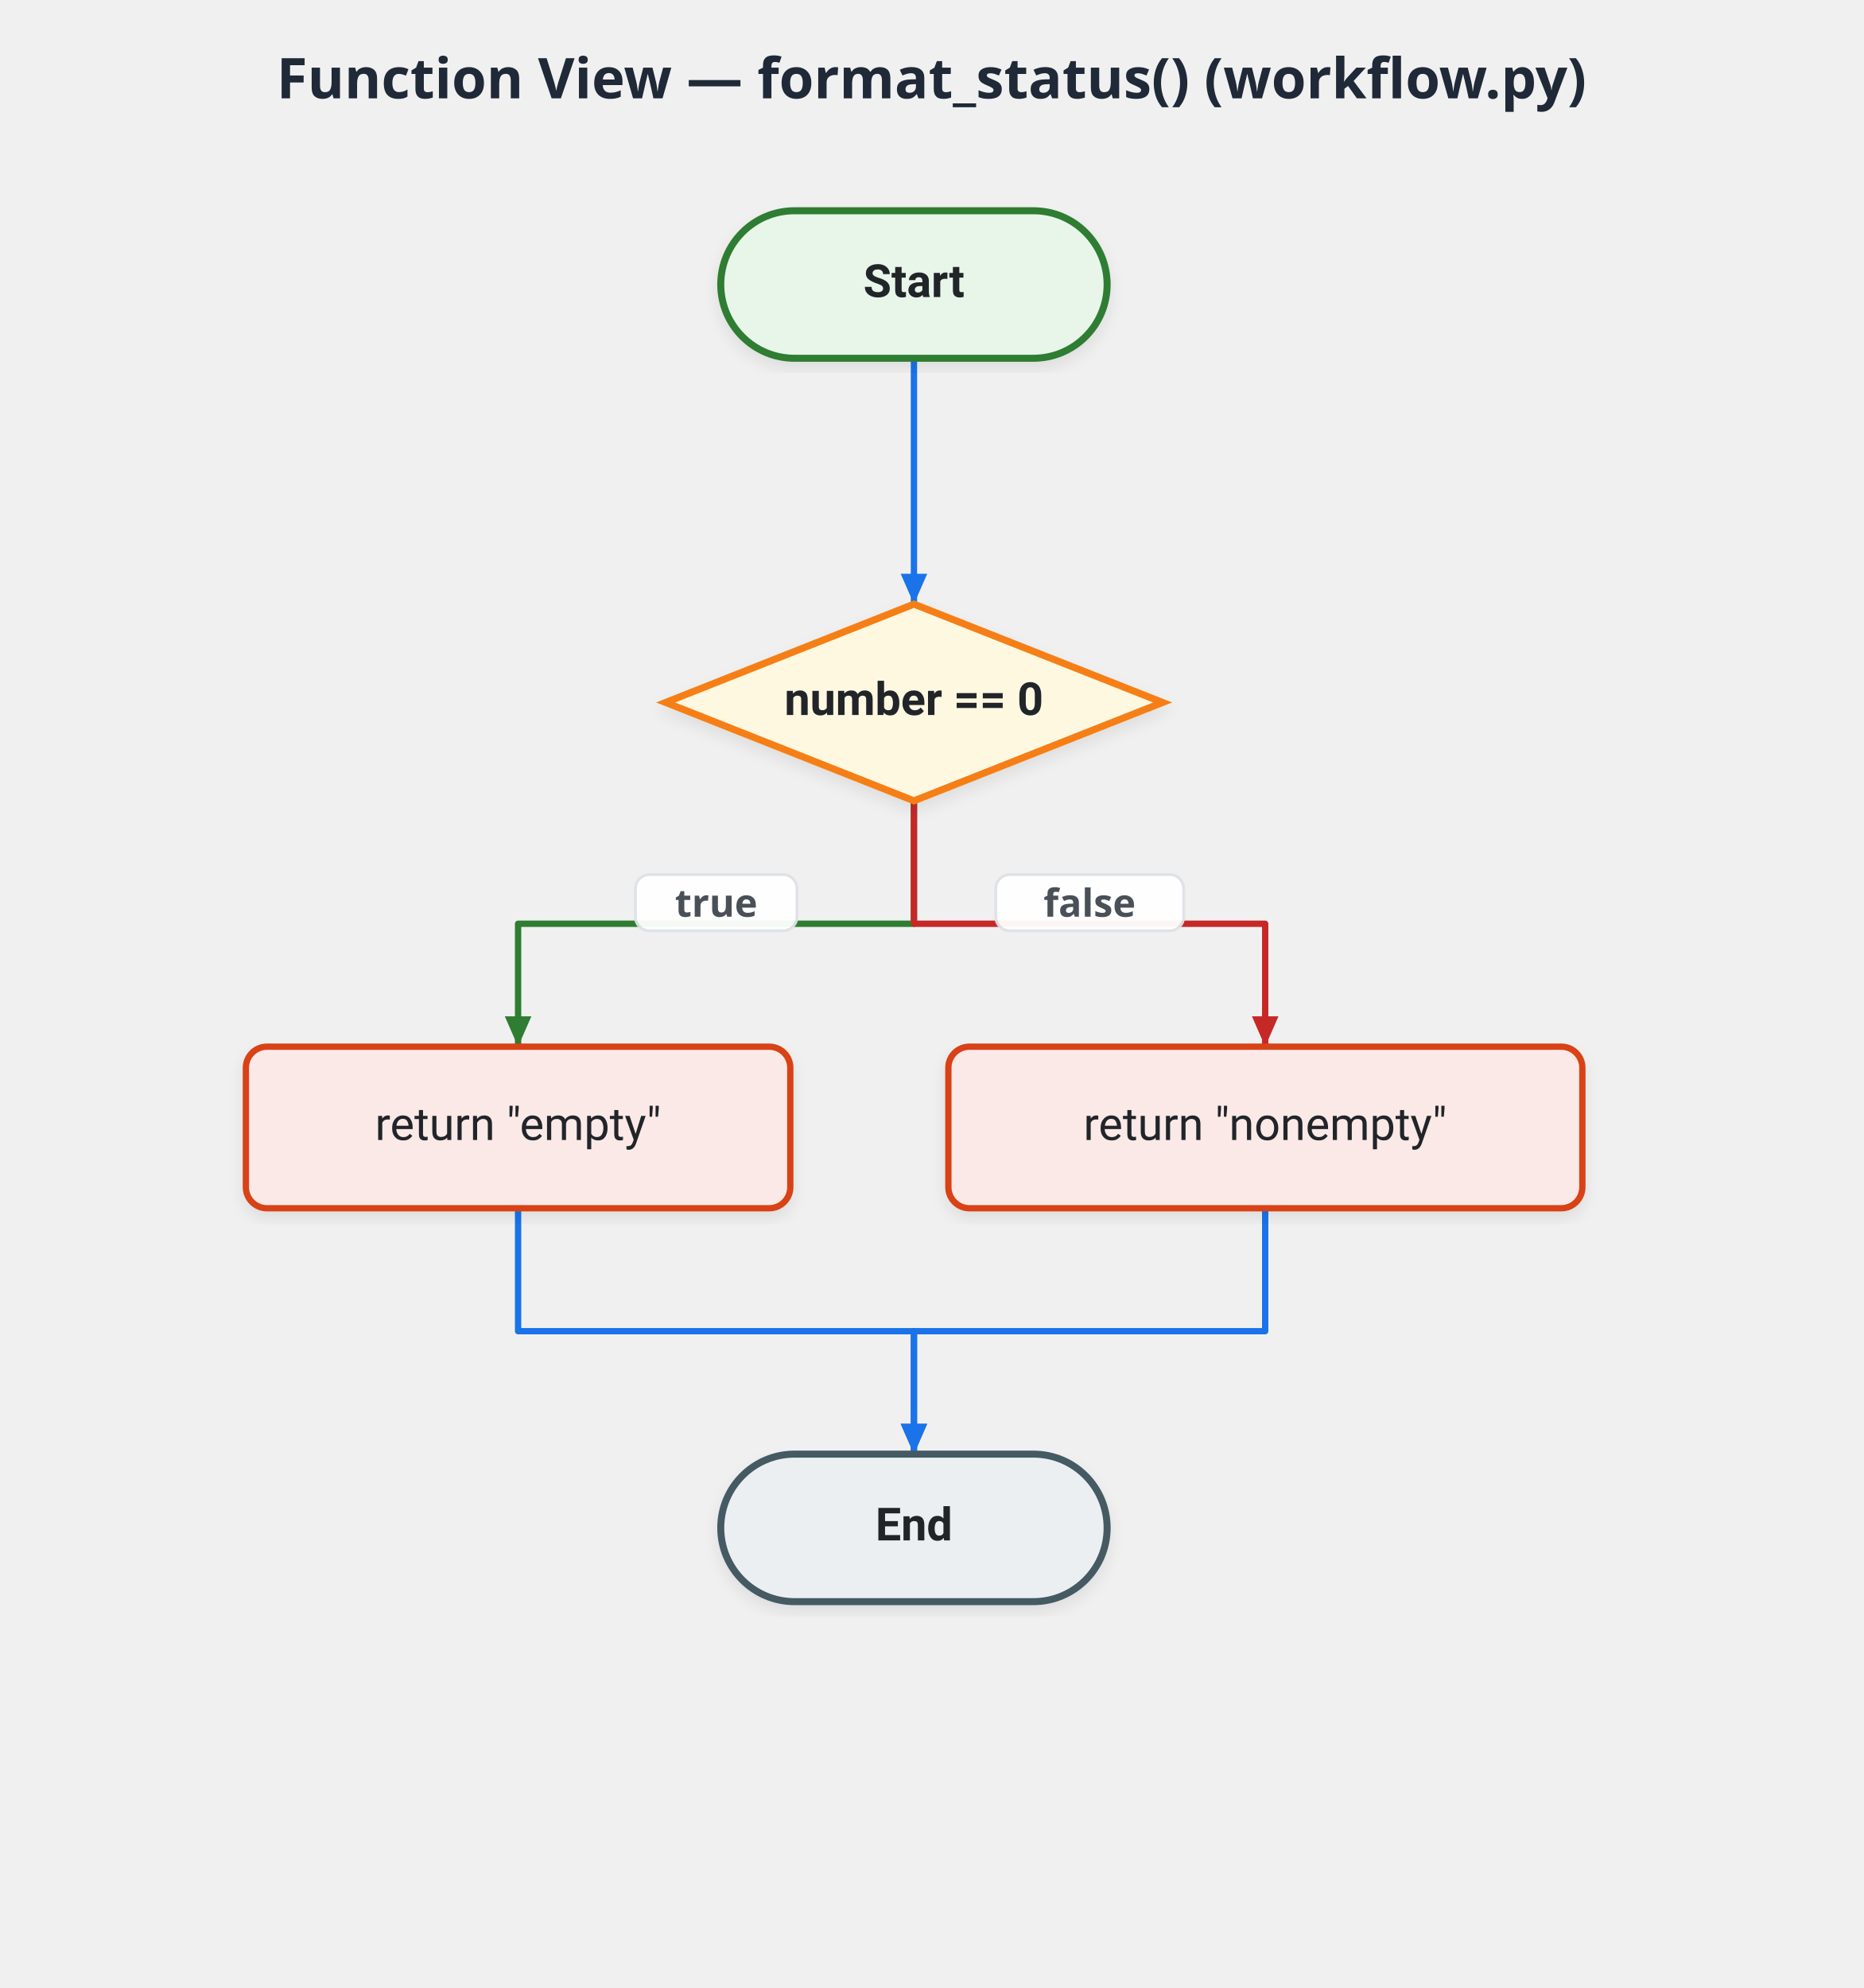
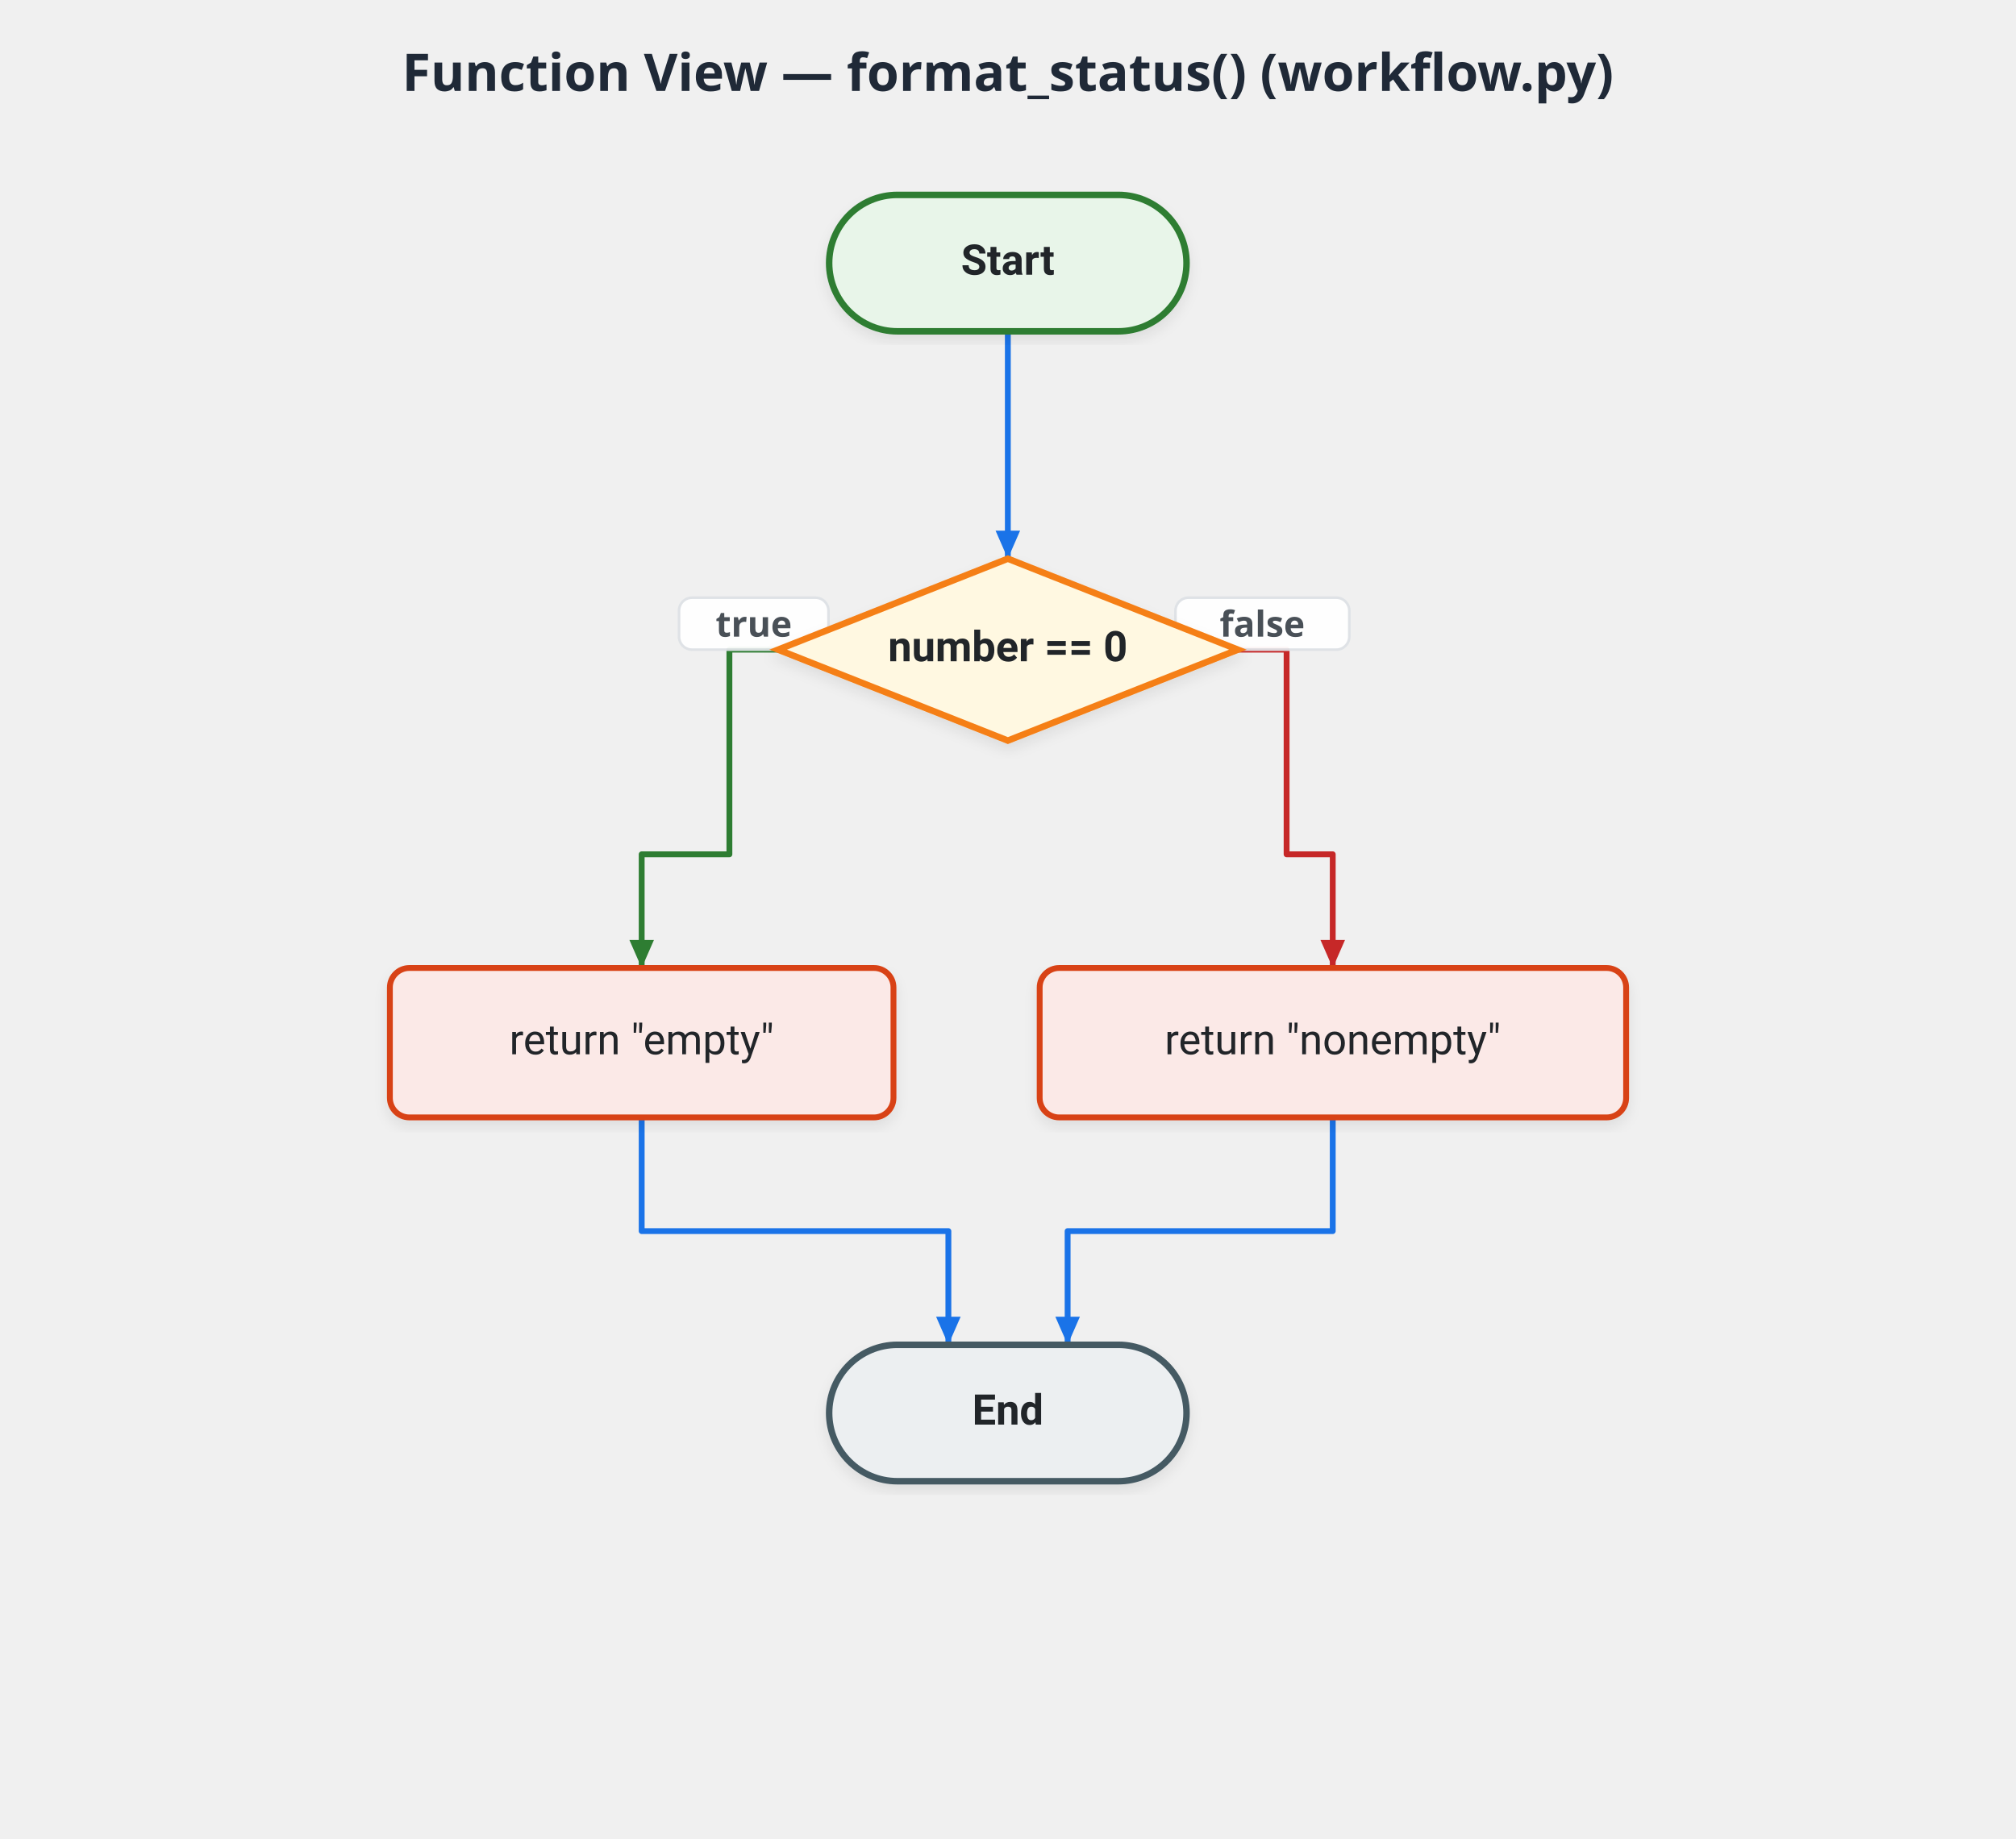
- <svg xmlns="http://www.w3.org/2000/svg" viewBox="0 0 530.5 566.0" width="530.5" height="566.0" class="flowbridge-diagram">
+ <svg xmlns="http://www.w3.org/2000/svg" viewBox="0 0 620.5 566.0" width="620.5" height="566.0" class="flowbridge-diagram">
  <defs>
    <marker id="arrow" viewBox="0 0 10 10" refX="8" refY="5" markerWidth="6" markerHeight="6" orient="auto-start-reverse">
      <path d="M 0 1.5 L 8 5 L 0 8.5 z" fill="#1a73e8" />
    </marker>
    <marker id="arrow-true" viewBox="0 0 10 10" refX="8" refY="5" markerWidth="6" markerHeight="6" orient="auto-start-reverse">
      <path d="M 0 1.5 L 8 5 L 0 8.5 z" fill="#2e7d32" />
    </marker>
    <marker id="arrow-false" viewBox="0 0 10 10" refX="8" refY="5" markerWidth="6" markerHeight="6" orient="auto-start-reverse">
      <path d="M 0 1.5 L 8 5 L 0 8.5 z" fill="#c62828" />
    </marker>
    <marker id="arrow-exception" viewBox="0 0 10 10" refX="8" refY="5" markerWidth="6" markerHeight="6" orient="auto-start-reverse">
      <path d="M 0 1.5 L 8 5 L 0 8.5 z" fill="#d32f2f" />
    </marker>
    <marker id="arrow-import" viewBox="0 0 10 10" refX="8" refY="5" markerWidth="6" markerHeight="6" orient="auto-start-reverse">
      <path d="M 0 1.5 L 8 5 L 0 8.5 z" fill="#1565c0" />
    </marker>
    <filter id="nodeShadow" x="-5%" y="-5%" width="110%" height="115%">
      <feDropShadow dx="0" dy="2" stdDeviation="2" flood-opacity="0.08" />
    </filter>
  </defs>
  <style>
    .node-text { font-family: -apple-system, BlinkMacSystemFont, "Segoe UI", Roboto, monospace; font-size: 13px; text-anchor: middle; dominant-baseline: middle; fill: #212529; }
    .node-subtext { font-family: sans-serif; font-size: 11px; fill: #6c757d; text-anchor: middle; }
    .edge-line { fill: none; stroke: #1a73e8; stroke-width: 1.8; stroke-linecap: round; stroke-linejoin: round; }
    .edge-true { stroke: #2e7d32; }
    .edge-false { stroke: #c62828; }
    .edge-back { stroke: #e65100; stroke-dasharray: 4,3; stroke-width: 1.6; }
    .edge-exception { stroke: #d32f2f; stroke-dasharray: 4,3; stroke-width: 1.8; }
    .edge-import { stroke: #1565c0; stroke-width: 2.0; }
    .edge-label { font-family: sans-serif; font-size: 11px; font-weight: 600; fill: #495057; text-anchor: middle; }
    .clickable { cursor: pointer; transition: transform 0.15s, filter 0.15s; }
    .clickable:hover { filter: brightness(0.95); }
  </style>
-   <text x="265.2" y="28" font-family="sans-serif" font-size="16" font-weight="bold" text-anchor="middle" fill="#1f2937">Function View — format_status() (workflow.py)</text>
-   <path d="M 260.2 102.0 L 260.2 172.0" class="edge-line" marker-end="url(#arrow)" />
-   <path d="M 260.2 228.0 L 260.2 263.0 L 147.5 263.0 L 147.5 298.0" class="edge-line edge-true" marker-end="url(#arrow-true)" />
-   <rect x="180.9" y="249.0" width="46.0" height="16" fill="#ffffff" stroke="#dee2e6" stroke-width="0.8" rx="4" opacity="0.95" />
-   <text x="203.9" y="261.0" class="edge-label">true</text>
-   <path d="M 147.5 344.0 L 147.5 379.0 L 260.2 379.0 L 260.2 414.0" class="edge-line" marker-end="url(#arrow)" />
-   <path d="M 260.2 228.0 L 260.2 263.0 L 360.2 263.0 L 360.2 298.0" class="edge-line edge-false" marker-end="url(#arrow-false)" />
-   <rect x="283.5" y="249.0" width="53.5" height="16" fill="#ffffff" stroke="#dee2e6" stroke-width="0.8" rx="4" opacity="0.95" />
-   <text x="310.2" y="261.0" class="edge-label">false</text>
-   <path d="M 360.2 344.0 L 360.2 379.0 L 260.2 379.0 L 260.2 414.0" class="edge-line" marker-end="url(#arrow)" />
-   <g id="fb1_WyJiYzUyNjQyNS0yNmFkLTQ2OTktOGViOS0xM2E5NWYyNDdjZWEiLDEsIm5vZGUiLCJmYjFfV3lKaVl6VXlOalF5TlMweU5tRmtMVFEyT1RrdE9HVmlPUzB4TTJFNU5XWXlORGRqWldFaUxERXNJbWR5WVhCb0lpd2lablZ1WTNScGIyNGlMQ0kwWlRVNU4yWTNZaTFpWVRRd0xUUmtNVGt0T1RoaE55MWhaRFEwWmpSbE5qUXlaRGdpTERjc01Dd2labTl5YldGMFgzTjBZWFIxY3lKZCIsMF0" data-node-id="fb1_WyJiYzUyNjQyNS0yNmFkLTQ2OTktOGViOS0xM2E5NWYyNDdjZWEiLDEsIm5vZGUiLCJmYjFfV3lKaVl6VXlOalF5TlMweU5tRmtMVFEyT1RrdE9HVmlPUzB4TTJFNU5XWXlORGRqWldFaUxERXNJbWR5WVhCb0lpd2lablZ1WTNScGIyNGlMQ0kwWlRVNU4yWTNZaTFpWVRRd0xUUmtNVGt0T1RoaE55MWhaRFEwWmpSbE5qUXlaRGdpTERjc01Dd2labTl5YldGMFgzTjBZWFIxY3lKZCIsMF0">
-     <rect x="205.2" y="60.0" width="110.0" height="42.0" rx="21.0" fill="#e8f5e9" stroke="#2e7d32" stroke-width="2" filter="url(#nodeShadow)" />
-     <text x="260.2" y="81.0" class="node-text" fill="#1b5e20" font-weight="600">Start</text>
+   <text x="310.2" y="28" font-family="sans-serif" font-size="16" font-weight="bold" text-anchor="middle" fill="#1f2937">Function View — format_status() (workflow.py)</text>
+   <path d="M 310.2 102.0 L 310.2 172.0" class="edge-line" marker-end="url(#arrow)" />
+   <path d="M 239.5 200.0 L 224.5 200.0 L 224.5 263.0 L 197.5 263.0 L 197.5 298.0" class="edge-line edge-true" marker-end="url(#arrow-true)" />
+   <rect x="209.0" y="184.0" width="46.0" height="16" fill="#ffffff" stroke="#dee2e6" stroke-width="0.8" rx="4" opacity="0.95" />
+   <text x="232.0" y="196.0" class="edge-label">true</text>
+   <path d="M 197.5 344.0 L 197.5 379.0 L 291.9 379.0 L 291.9 414.0" class="edge-line" marker-end="url(#arrow)" />
+   <path d="M 381.0 200.0 L 396.0 200.0 L 396.0 263.0 L 410.2 263.0 L 410.2 298.0" class="edge-line edge-false" marker-end="url(#arrow-false)" />
+   <rect x="361.8" y="184.0" width="53.5" height="16" fill="#ffffff" stroke="#dee2e6" stroke-width="0.8" rx="4" opacity="0.95" />
+   <text x="388.5" y="196.0" class="edge-label">false</text>
+   <path d="M 410.2 344.0 L 410.2 379.0 L 328.6 379.0 L 328.6 414.0" class="edge-line" marker-end="url(#arrow)" />
+   <g id="fb1_WyI4YmI1MzllNS0yZDNjLTQxMmEtYTgzMC02MjUwZTRjMjUyMGQiLDEsIm5vZGUiLCJmYjFfV3lJNFltSTFNemxsTlMweVpETmpMVFF4TW1FdFlUZ3pNQzAyTWpVd1pUUmpNalV5TUdRaUxERXNJbWR5WVhCb0lpd2lablZ1WTNScGIyNGlMQ0ppWXpFek56VmpaUzA0WmpNd0xUUmlPVGd0T1RrMFlTMWtZbU13TkdFeFlqTmlZellpTERjc01Dd2labTl5YldGMFgzTjBZWFIxY3lKZCIsMF0" data-node-id="fb1_WyI4YmI1MzllNS0yZDNjLTQxMmEtYTgzMC02MjUwZTRjMjUyMGQiLDEsIm5vZGUiLCJmYjFfV3lJNFltSTFNemxsTlMweVpETmpMVFF4TW1FdFlUZ3pNQzAyTWpVd1pUUmpNalV5TUdRaUxERXNJbWR5WVhCb0lpd2lablZ1WTNScGIyNGlMQ0ppWXpFek56VmpaUzA0WmpNd0xUUmlPVGd0T1RrMFlTMWtZbU13TkdFeFlqTmlZellpTERjc01Dd2labTl5YldGMFgzTjBZWFIxY3lKZCIsMF0">
+     <rect x="255.2" y="60.0" width="110.0" height="42.0" rx="21.0" fill="#e8f5e9" stroke="#2e7d32" stroke-width="2" filter="url(#nodeShadow)" />
+     <text x="310.2" y="81.0" class="node-text" fill="#1b5e20" font-weight="600">Start</text>
  </g>
-   <g id="fb1_WyJiYzUyNjQyNS0yNmFkLTQ2OTktOGViOS0xM2E5NWYyNDdjZWEiLDEsIm5vZGUiLCJmYjFfV3lKaVl6VXlOalF5TlMweU5tRmtMVFEyT1RrdE9HVmlPUzB4TTJFNU5XWXlORGRqWldFaUxERXNJbWR5WVhCb0lpd2lablZ1WTNScGIyNGlMQ0kwWlRVNU4yWTNZaTFpWVRRd0xUUmtNVGt0T1RoaE55MWhaRFEwWmpSbE5qUXlaRGdpTERjc01Dd2labTl5YldGMFgzTjBZWFIxY3lKZCIsMV0" data-node-id="fb1_WyJiYzUyNjQyNS0yNmFkLTQ2OTktOGViOS0xM2E5NWYyNDdjZWEiLDEsIm5vZGUiLCJmYjFfV3lKaVl6VXlOalF5TlMweU5tRmtMVFEyT1RrdE9HVmlPUzB4TTJFNU5XWXlORGRqWldFaUxERXNJbWR5WVhCb0lpd2lablZ1WTNScGIyNGlMQ0kwWlRVNU4yWTNZaTFpWVRRd0xUUmtNVGt0T1RoaE55MWhaRFEwWmpSbE5qUXlaRGdpTERjc01Dd2labTl5YldGMFgzTjBZWFIxY3lKZCIsMV0">
-     <rect x="205.2" y="414.0" width="110.0" height="42.0" rx="21.0" fill="#eceff1" stroke="#455a64" stroke-width="2" filter="url(#nodeShadow)" />
-     <text x="260.2" y="435.0" class="node-text" fill="#263238" font-weight="600">End</text>
+   <g id="fb1_WyI4YmI1MzllNS0yZDNjLTQxMmEtYTgzMC02MjUwZTRjMjUyMGQiLDEsIm5vZGUiLCJmYjFfV3lJNFltSTFNemxsTlMweVpETmpMVFF4TW1FdFlUZ3pNQzAyTWpVd1pUUmpNalV5TUdRaUxERXNJbWR5WVhCb0lpd2lablZ1WTNScGIyNGlMQ0ppWXpFek56VmpaUzA0WmpNd0xUUmlPVGd0T1RrMFlTMWtZbU13TkdFeFlqTmlZellpTERjc01Dd2labTl5YldGMFgzTjBZWFIxY3lKZCIsMV0" data-node-id="fb1_WyI4YmI1MzllNS0yZDNjLTQxMmEtYTgzMC02MjUwZTRjMjUyMGQiLDEsIm5vZGUiLCJmYjFfV3lJNFltSTFNemxsTlMweVpETmpMVFF4TW1FdFlUZ3pNQzAyTWpVd1pUUmpNalV5TUdRaUxERXNJbWR5WVhCb0lpd2lablZ1WTNScGIyNGlMQ0ppWXpFek56VmpaUzA0WmpNd0xUUmlPVGd0T1RrMFlTMWtZbU13TkdFeFlqTmlZellpTERjc01Dd2labTl5YldGMFgzTjBZWFIxY3lKZCIsMV0">
+     <rect x="255.2" y="414.0" width="110.0" height="42.0" rx="21.0" fill="#eceff1" stroke="#455a64" stroke-width="2" filter="url(#nodeShadow)" />
+     <text x="310.2" y="435.0" class="node-text" fill="#263238" font-weight="600">End</text>
  </g>
-   <g id="fb1_WyJiYzUyNjQyNS0yNmFkLTQ2OTktOGViOS0xM2E5NWYyNDdjZWEiLDEsIm5vZGUiLCJmYjFfV3lKaVl6VXlOalF5TlMweU5tRmtMVFEyT1RrdE9HVmlPUzB4TTJFNU5XWXlORGRqWldFaUxERXNJbWR5WVhCb0lpd2lablZ1WTNScGIyNGlMQ0kwWlRVNU4yWTNZaTFpWVRRd0xUUmtNVGt0T1RoaE55MWhaRFEwWmpSbE5qUXlaRGdpTERjc01Dd2labTl5YldGMFgzTjBZWFIxY3lKZCIsMl0" data-node-id="fb1_WyJiYzUyNjQyNS0yNmFkLTQ2OTktOGViOS0xM2E5NWYyNDdjZWEiLDEsIm5vZGUiLCJmYjFfV3lKaVl6VXlOalF5TlMweU5tRmtMVFEyT1RrdE9HVmlPUzB4TTJFNU5XWXlORGRqWldFaUxERXNJbWR5WVhCb0lpd2lablZ1WTNScGIyNGlMQ0kwWlRVNU4yWTNZaTFpWVRRd0xUUmtNVGt0T1RoaE55MWhaRFEwWmpSbE5qUXlaRGdpTERjc01Dd2labTl5YldGMFgzTjBZWFIxY3lKZCIsMl0" data-file-id="4e597f7b-ba40-4d19-98a7-ad44f4e642d8" data-start-line="8" data-end-line="8">
-     <polygon points="260.2,172.0 331.0,200.0 260.2,228.0 189.5,200.0" fill="#fff8e1" stroke="#f57f17" stroke-width="2" filter="url(#nodeShadow)" />
-     <text x="260.2" y="200.0" class="node-text" fill="#e65100" font-weight="600">number == 0</text>
+   <g id="fb1_WyI4YmI1MzllNS0yZDNjLTQxMmEtYTgzMC02MjUwZTRjMjUyMGQiLDEsIm5vZGUiLCJmYjFfV3lJNFltSTFNemxsTlMweVpETmpMVFF4TW1FdFlUZ3pNQzAyTWpVd1pUUmpNalV5TUdRaUxERXNJbWR5WVhCb0lpd2lablZ1WTNScGIyNGlMQ0ppWXpFek56VmpaUzA0WmpNd0xUUmlPVGd0T1RrMFlTMWtZbU13TkdFeFlqTmlZellpTERjc01Dd2labTl5YldGMFgzTjBZWFIxY3lKZCIsMl0" data-node-id="fb1_WyI4YmI1MzllNS0yZDNjLTQxMmEtYTgzMC02MjUwZTRjMjUyMGQiLDEsIm5vZGUiLCJmYjFfV3lJNFltSTFNemxsTlMweVpETmpMVFF4TW1FdFlUZ3pNQzAyTWpVd1pUUmpNalV5TUdRaUxERXNJbWR5WVhCb0lpd2lablZ1WTNScGIyNGlMQ0ppWXpFek56VmpaUzA0WmpNd0xUUmlPVGd0T1RrMFlTMWtZbU13TkdFeFlqTmlZellpTERjc01Dd2labTl5YldGMFgzTjBZWFIxY3lKZCIsMl0" data-file-id="bc1375ce-8f30-4b98-994a-dbc04a1b3bc6" data-start-line="8" data-end-line="8">
+     <polygon points="310.2,172.0 381.0,200.0 310.2,228.0 239.5,200.0" fill="#fff8e1" stroke="#f57f17" stroke-width="2" filter="url(#nodeShadow)" />
+     <text x="310.2" y="200.0" class="node-text" fill="#e65100" font-weight="600">number == 0</text>
  </g>
-   <g id="fb1_WyJiYzUyNjQyNS0yNmFkLTQ2OTktOGViOS0xM2E5NWYyNDdjZWEiLDEsIm5vZGUiLCJmYjFfV3lKaVl6VXlOalF5TlMweU5tRmtMVFEyT1RrdE9HVmlPUzB4TTJFNU5XWXlORGRqWldFaUxERXNJbWR5WVhCb0lpd2lablZ1WTNScGIyNGlMQ0kwWlRVNU4yWTNZaTFpWVRRd0xUUmtNVGt0T1RoaE55MWhaRFEwWmpSbE5qUXlaRGdpTERjc01Dd2labTl5YldGMFgzTjBZWFIxY3lKZCIsM10" data-node-id="fb1_WyJiYzUyNjQyNS0yNmFkLTQ2OTktOGViOS0xM2E5NWYyNDdjZWEiLDEsIm5vZGUiLCJmYjFfV3lKaVl6VXlOalF5TlMweU5tRmtMVFEyT1RrdE9HVmlPUzB4TTJFNU5XWXlORGRqWldFaUxERXNJbWR5WVhCb0lpd2lablZ1WTNScGIyNGlMQ0kwWlRVNU4yWTNZaTFpWVRRd0xUUmtNVGt0T1RoaE55MWhaRFEwWmpSbE5qUXlaRGdpTERjc01Dd2labTl5YldGMFgzTjBZWFIxY3lKZCIsM10" data-file-id="4e597f7b-ba40-4d19-98a7-ad44f4e642d8" data-start-line="9" data-end-line="9">
-     <rect x="70.0" y="298.0" width="155.0" height="46.0" rx="6" fill="#fbe9e7" stroke="#d84315" stroke-width="1.8" filter="url(#nodeShadow)" />
-     <text x="147.5" y="321.0" class="node-text" fill="#bf360c">return "empty"</text>
+   <g id="fb1_WyI4YmI1MzllNS0yZDNjLTQxMmEtYTgzMC02MjUwZTRjMjUyMGQiLDEsIm5vZGUiLCJmYjFfV3lJNFltSTFNemxsTlMweVpETmpMVFF4TW1FdFlUZ3pNQzAyTWpVd1pUUmpNalV5TUdRaUxERXNJbWR5WVhCb0lpd2lablZ1WTNScGIyNGlMQ0ppWXpFek56VmpaUzA0WmpNd0xUUmlPVGd0T1RrMFlTMWtZbU13TkdFeFlqTmlZellpTERjc01Dd2labTl5YldGMFgzTjBZWFIxY3lKZCIsM10" data-node-id="fb1_WyI4YmI1MzllNS0yZDNjLTQxMmEtYTgzMC02MjUwZTRjMjUyMGQiLDEsIm5vZGUiLCJmYjFfV3lJNFltSTFNemxsTlMweVpETmpMVFF4TW1FdFlUZ3pNQzAyTWpVd1pUUmpNalV5TUdRaUxERXNJbWR5WVhCb0lpd2lablZ1WTNScGIyNGlMQ0ppWXpFek56VmpaUzA0WmpNd0xUUmlPVGd0T1RrMFlTMWtZbU13TkdFeFlqTmlZellpTERjc01Dd2labTl5YldGMFgzTjBZWFIxY3lKZCIsM10" data-file-id="bc1375ce-8f30-4b98-994a-dbc04a1b3bc6" data-start-line="9" data-end-line="9">
+     <rect x="120.0" y="298.0" width="155.0" height="46.0" rx="6" fill="#fbe9e7" stroke="#d84315" stroke-width="1.8" filter="url(#nodeShadow)" />
+     <text x="197.5" y="321.0" class="node-text" fill="#bf360c">return "empty"</text>
  </g>
-   <g id="fb1_WyJiYzUyNjQyNS0yNmFkLTQ2OTktOGViOS0xM2E5NWYyNDdjZWEiLDEsIm5vZGUiLCJmYjFfV3lKaVl6VXlOalF5TlMweU5tRmtMVFEyT1RrdE9HVmlPUzB4TTJFNU5XWXlORGRqWldFaUxERXNJbWR5WVhCb0lpd2lablZ1WTNScGIyNGlMQ0kwWlRVNU4yWTNZaTFpWVRRd0xUUmtNVGt0T1RoaE55MWhaRFEwWmpSbE5qUXlaRGdpTERjc01Dd2labTl5YldGMFgzTjBZWFIxY3lKZCIsNF0" data-node-id="fb1_WyJiYzUyNjQyNS0yNmFkLTQ2OTktOGViOS0xM2E5NWYyNDdjZWEiLDEsIm5vZGUiLCJmYjFfV3lKaVl6VXlOalF5TlMweU5tRmtMVFEyT1RrdE9HVmlPUzB4TTJFNU5XWXlORGRqWldFaUxERXNJbWR5WVhCb0lpd2lablZ1WTNScGIyNGlMQ0kwWlRVNU4yWTNZaTFpWVRRd0xUUmtNVGt0T1RoaE55MWhaRFEwWmpSbE5qUXlaRGdpTERjc01Dd2labTl5YldGMFgzTjBZWFIxY3lKZCIsNF0" data-file-id="4e597f7b-ba40-4d19-98a7-ad44f4e642d8" data-start-line="10" data-end-line="10">
-     <rect x="270.0" y="298.0" width="180.5" height="46.0" rx="6" fill="#fbe9e7" stroke="#d84315" stroke-width="1.8" filter="url(#nodeShadow)" />
-     <text x="360.2" y="321.0" class="node-text" fill="#bf360c">return "nonempty"</text>
+   <g id="fb1_WyI4YmI1MzllNS0yZDNjLTQxMmEtYTgzMC02MjUwZTRjMjUyMGQiLDEsIm5vZGUiLCJmYjFfV3lJNFltSTFNemxsTlMweVpETmpMVFF4TW1FdFlUZ3pNQzAyTWpVd1pUUmpNalV5TUdRaUxERXNJbWR5WVhCb0lpd2lablZ1WTNScGIyNGlMQ0ppWXpFek56VmpaUzA0WmpNd0xUUmlPVGd0T1RrMFlTMWtZbU13TkdFeFlqTmlZellpTERjc01Dd2labTl5YldGMFgzTjBZWFIxY3lKZCIsNF0" data-node-id="fb1_WyI4YmI1MzllNS0yZDNjLTQxMmEtYTgzMC02MjUwZTRjMjUyMGQiLDEsIm5vZGUiLCJmYjFfV3lJNFltSTFNemxsTlMweVpETmpMVFF4TW1FdFlUZ3pNQzAyTWpVd1pUUmpNalV5TUdRaUxERXNJbWR5WVhCb0lpd2lablZ1WTNScGIyNGlMQ0ppWXpFek56VmpaUzA0WmpNd0xUUmlPVGd0T1RrMFlTMWtZbU13TkdFeFlqTmlZellpTERjc01Dd2labTl5YldGMFgzTjBZWFIxY3lKZCIsNF0" data-file-id="bc1375ce-8f30-4b98-994a-dbc04a1b3bc6" data-start-line="10" data-end-line="10">
+     <rect x="320.0" y="298.0" width="180.5" height="46.0" rx="6" fill="#fbe9e7" stroke="#d84315" stroke-width="1.8" filter="url(#nodeShadow)" />
+     <text x="410.2" y="321.0" class="node-text" fill="#bf360c">return "nonempty"</text>
  </g>
</svg>
